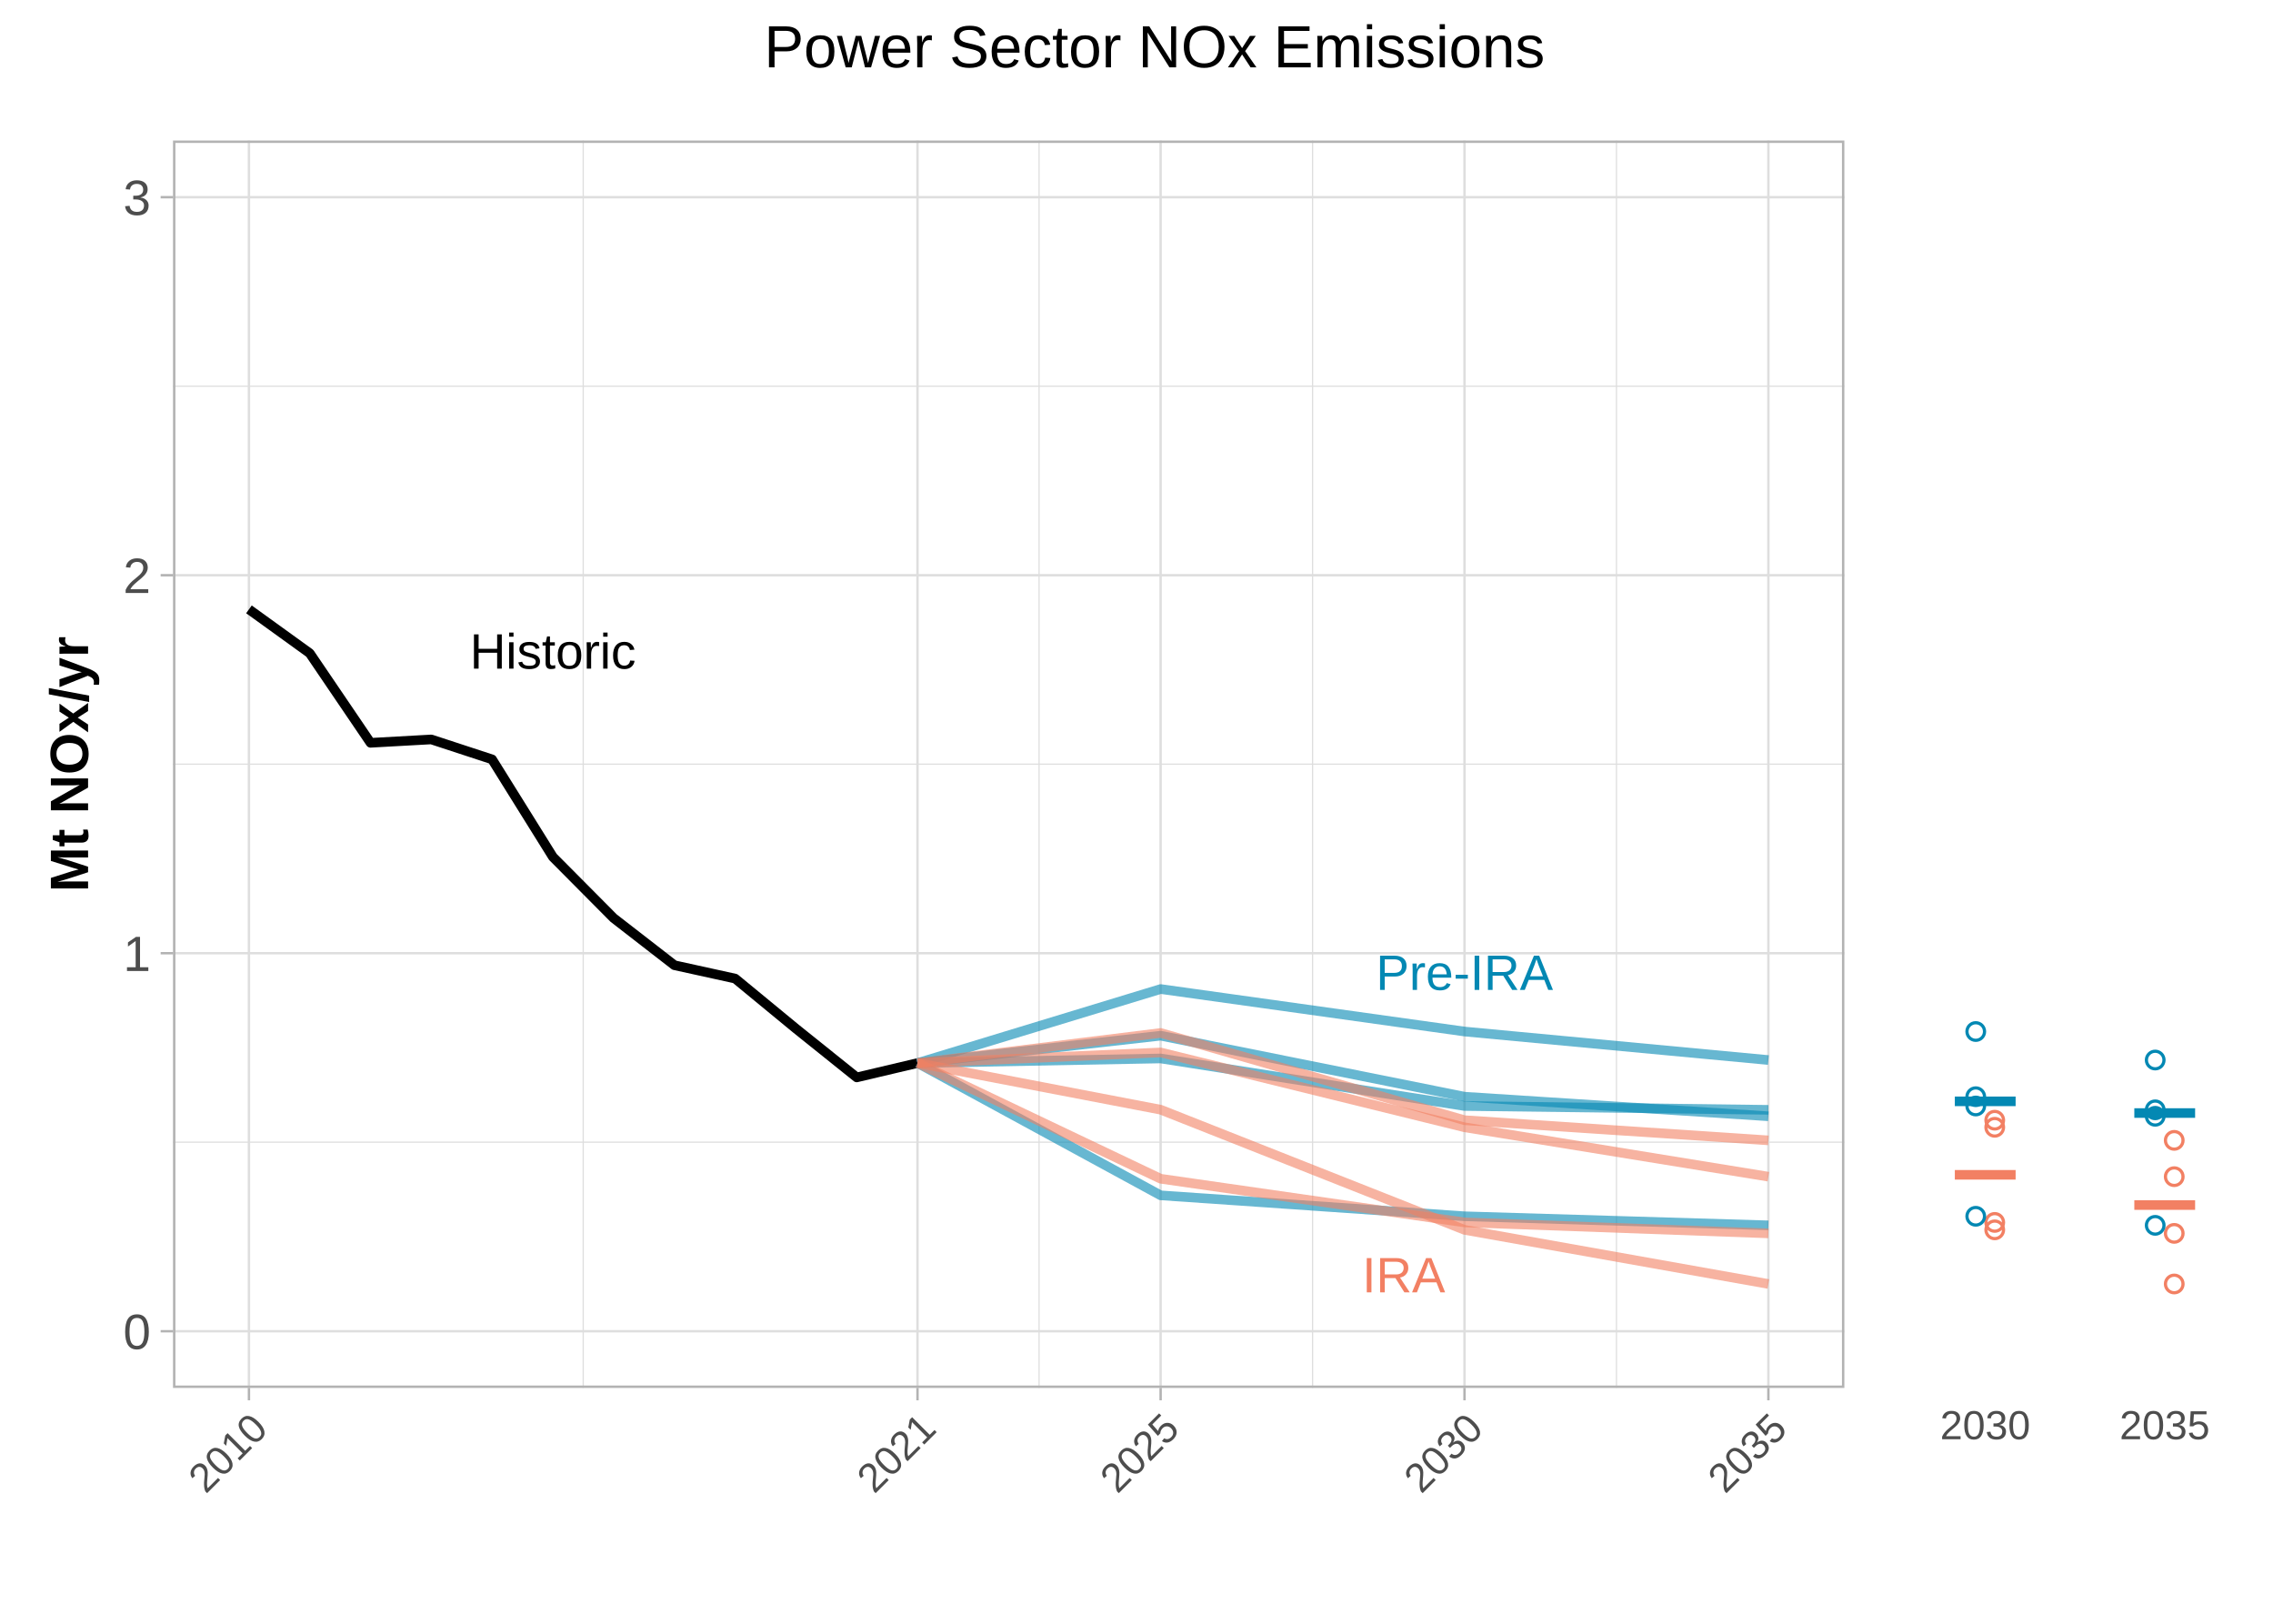
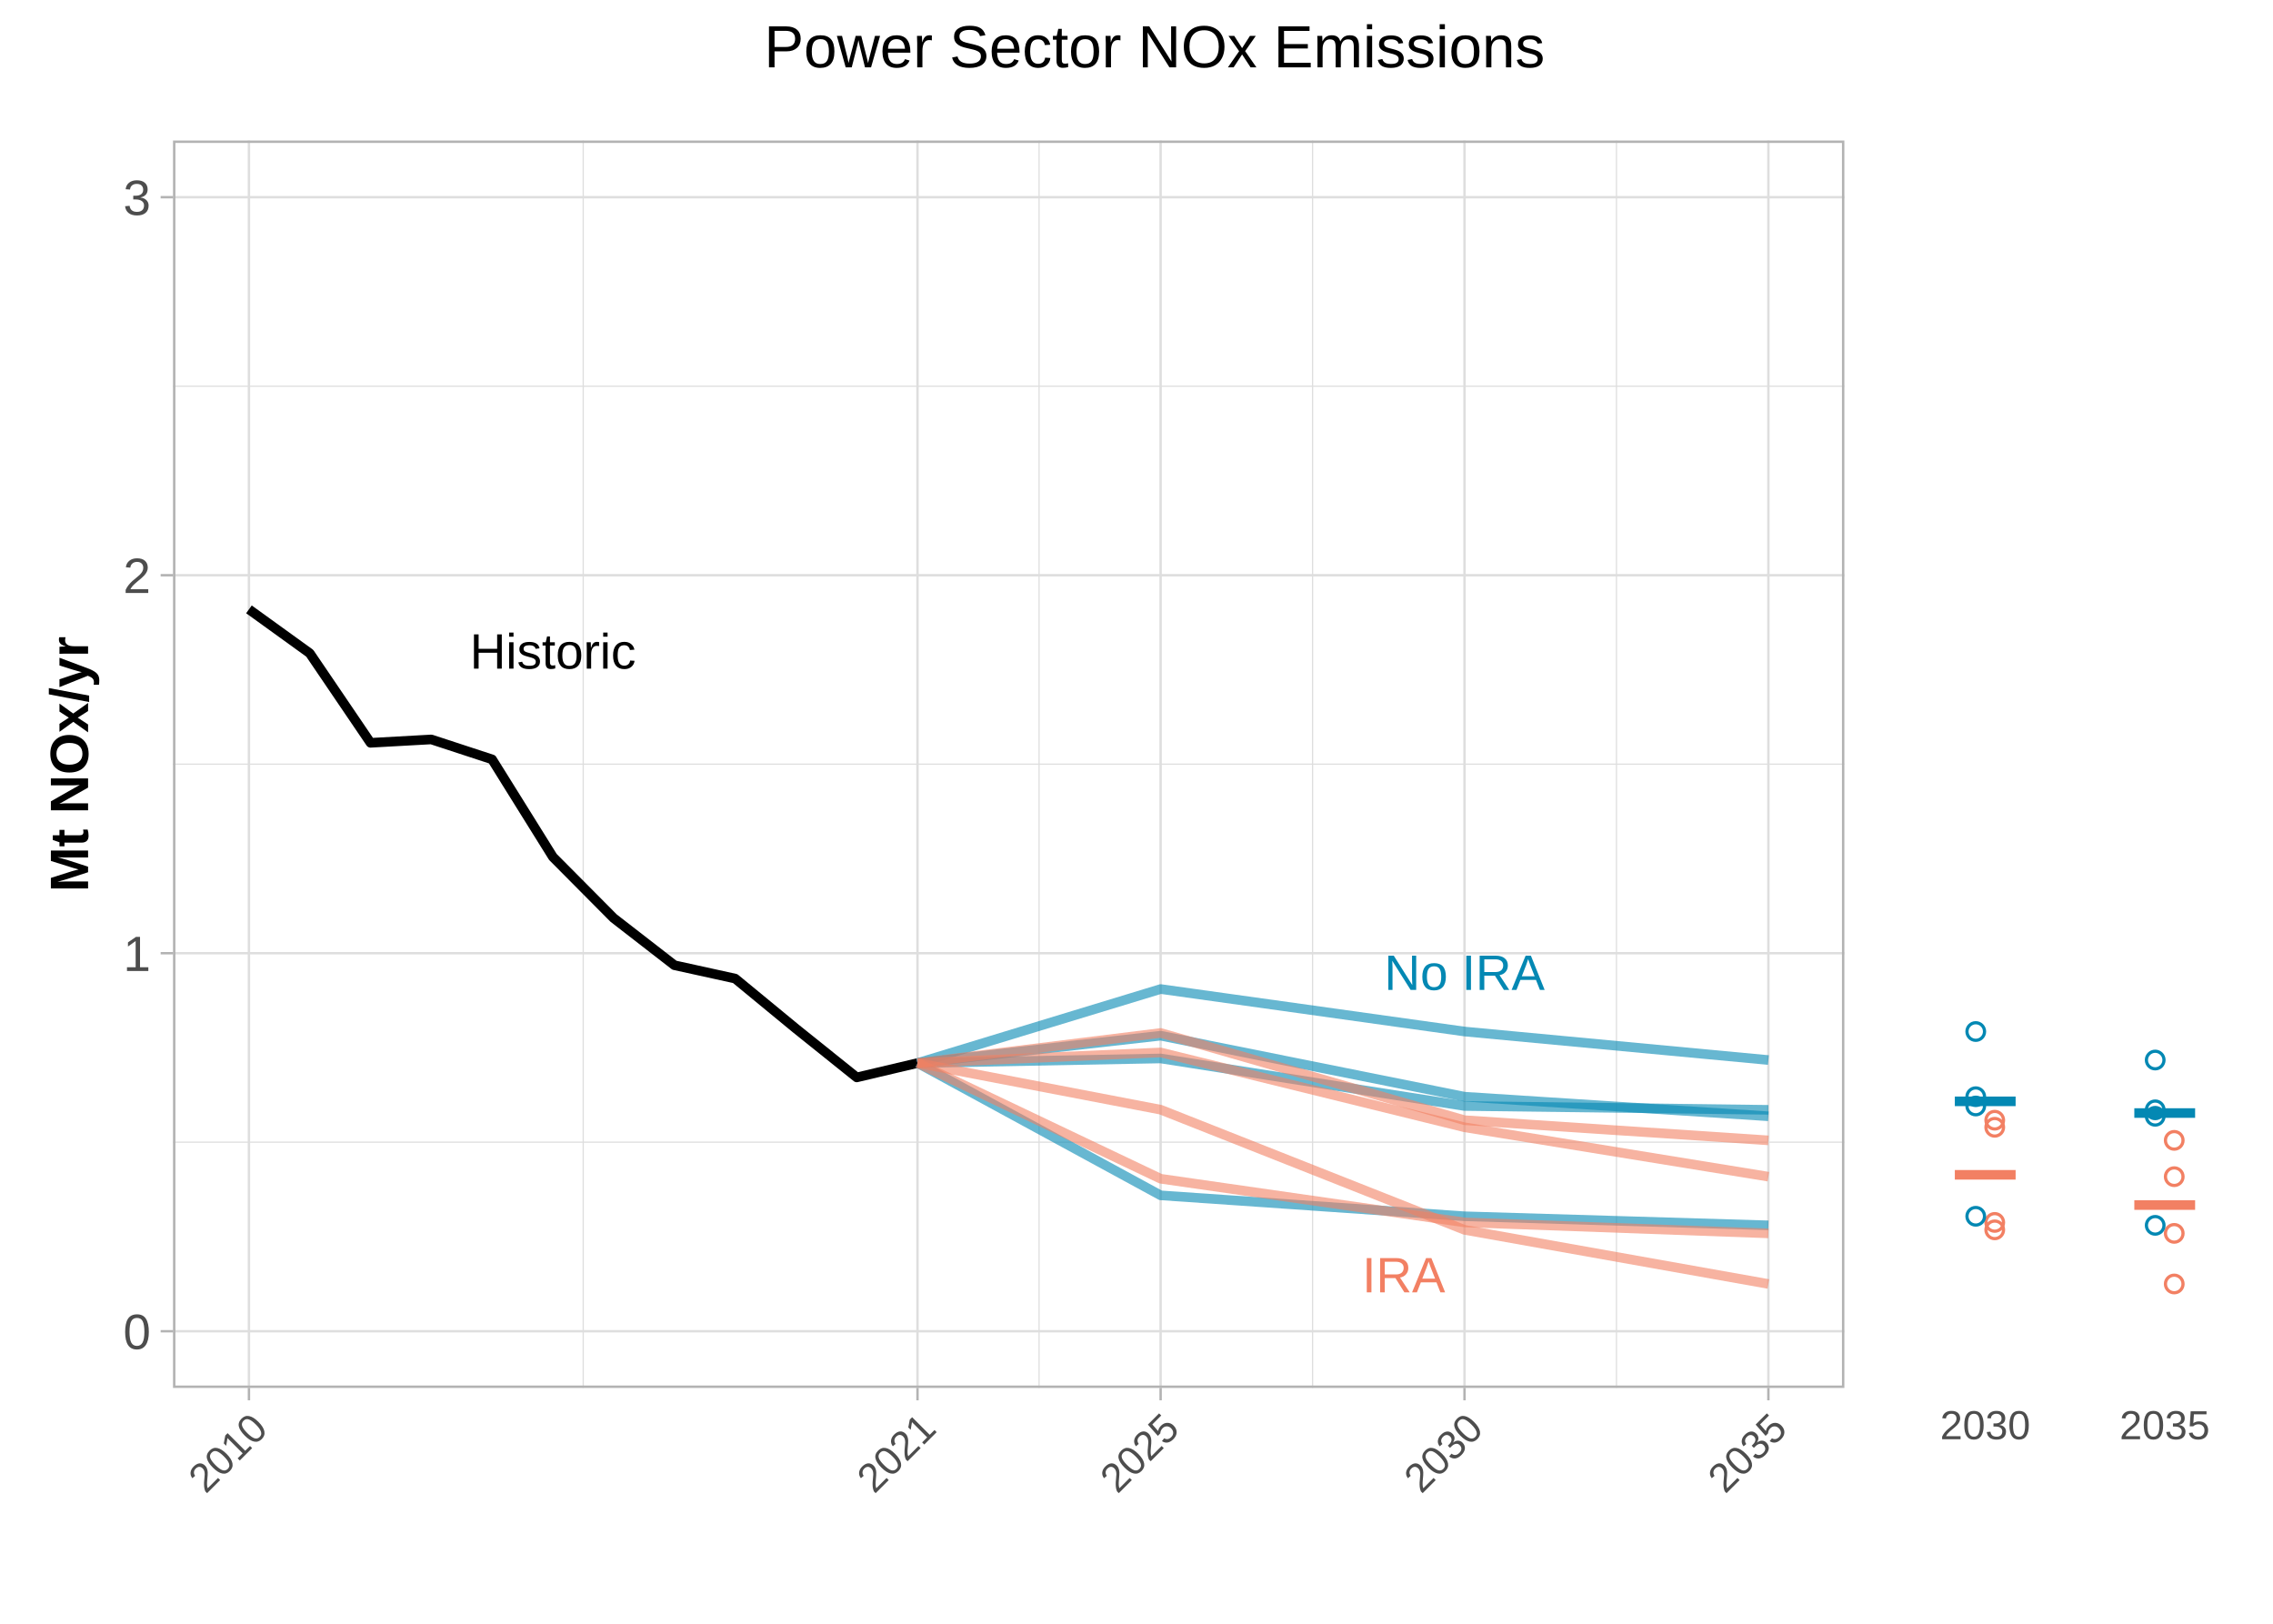
<svg xmlns="http://www.w3.org/2000/svg" class="svglite" width="504.00pt" height="360.00pt" viewBox="0 0 504.00 360.00">
  <defs>
    <style type="text/css">
    .svglite line, .svglite polyline, .svglite polygon, .svglite path, .svglite rect, .svglite circle {
      fill: none;
      stroke: #000000;
      stroke-linecap: round;
      stroke-linejoin: round;
      stroke-miterlimit: 10.00;
    }
    .svglite text {
      white-space: pre;
    }
  </style>
  </defs>
  <rect width="100%" height="100%" style="stroke: none; fill: #FFFFFF;" />
  <defs>
    <clipPath id="cpMC4wMHw1MDQuMDB8MC4wMHwzNjAuMDA=">
      <rect x="0.00" y="0.00" width="504.00" height="360.00" />
    </clipPath>
  </defs>
  <g clip-path="url(#cpMC4wMHw1MDQuMDB8MC4wMHwzNjAuMDA=)">
    <rect x="0" y="0.00" width="504.00" height="360.00" style="stroke-width: 1.07; stroke: #FFFFFF; fill: #FFFFFF;" />
  </g>
  <defs>
    <clipPath id="cpNS40OHw0MTguOTJ8MjMuMTh8MzU0LjUy">
      <rect x="5.48" y="23.18" width="413.44" height="331.34" />
    </clipPath>
  </defs>
  <g clip-path="url(#cpNS40OHw0MTguOTJ8MjMuMTh8MzU0LjUy)">
    <rect x="5.48" y="23.18" width="413.44" height="331.34" style="stroke-width: 1.07; stroke: #FFFFFF; fill: #FFFFFF;" />
  </g>
  <g clip-path="url(#cpMC4wMHw1MDQuMDB8MC4wMHwzNjAuMDA=)">
</g>
  <defs>
    <clipPath id="cpMzguMzZ8NDA4Ljk2fDMxLjE1fDMwNy43Mg==">
      <rect x="38.36" y="31.15" width="370.60" height="276.57" />
    </clipPath>
  </defs>
  <g clip-path="url(#cpMzguMzZ8NDA4Ljk2fDMxLjE1fDMwNy43Mg==)">
    <rect x="38.36" y="31.15" width="370.60" height="276.57" style="stroke-width: 1.07; stroke: none; fill: #FFFFFF;" />
    <polyline points="38.36,253.24 408.96,253.24 " style="stroke-width: 0.27; stroke: #DEDEDE; stroke-linecap: butt;" />
    <polyline points="38.36,169.43 408.96,169.43 " style="stroke-width: 0.27; stroke: #DEDEDE; stroke-linecap: butt;" />
    <polyline points="38.36,85.62 408.96,85.62 " style="stroke-width: 0.27; stroke: #DEDEDE; stroke-linecap: butt;" />
    <polyline points="129.32,307.72 129.32,31.15 " style="stroke-width: 0.27; stroke: #DEDEDE; stroke-linecap: butt;" />
    <polyline points="230.40,307.72 230.40,31.15 " style="stroke-width: 0.27; stroke: #DEDEDE; stroke-linecap: butt;" />
    <polyline points="291.04,307.72 291.04,31.15 " style="stroke-width: 0.27; stroke: #DEDEDE; stroke-linecap: butt;" />
    <polyline points="358.42,307.72 358.42,31.15 " style="stroke-width: 0.27; stroke: #DEDEDE; stroke-linecap: butt;" />
    <polyline points="38.36,295.15 408.96,295.15 " style="stroke-width: 0.53; stroke: #DEDEDE; stroke-linecap: butt;" />
    <polyline points="38.36,211.34 408.96,211.34 " style="stroke-width: 0.53; stroke: #DEDEDE; stroke-linecap: butt;" />
    <polyline points="38.36,127.53 408.96,127.53 " style="stroke-width: 0.53; stroke: #DEDEDE; stroke-linecap: butt;" />
    <polyline points="38.36,43.72 408.96,43.72 " style="stroke-width: 0.53; stroke: #DEDEDE; stroke-linecap: butt;" />
    <polyline points="55.20,307.72 55.20,31.15 " style="stroke-width: 0.53; stroke: #DEDEDE; stroke-linecap: butt;" />
    <polyline points="203.44,307.72 203.44,31.15 " style="stroke-width: 0.53; stroke: #DEDEDE; stroke-linecap: butt;" />
    <polyline points="257.35,307.72 257.35,31.15 " style="stroke-width: 0.53; stroke: #DEDEDE; stroke-linecap: butt;" />
    <polyline points="324.73,307.72 324.73,31.15 " style="stroke-width: 0.53; stroke: #DEDEDE; stroke-linecap: butt;" />
    <polyline points="392.11,307.72 392.11,31.15 " style="stroke-width: 0.53; stroke: #DEDEDE; stroke-linecap: butt;" />
    <polyline points="55.20,135.10 68.68,144.83 82.16,164.69 95.63,163.94 109.11,168.36 122.59,189.99 136.06,203.55 149.54,214.00 163.01,216.96 176.49,228.06 189.97,238.87 203.44,235.69 " style="stroke-width: 2.13; stroke-linecap: butt;" />
    <polyline points="203.44,235.69 257.35,234.67 324.73,245.21 392.11,246.06 " style="stroke-width: 2.13; stroke: #0388B3; stroke-opacity: 0.60; stroke-linecap: butt;" />
    <polyline points="203.44,235.69 257.35,219.28 324.73,228.70 392.11,235.02 " style="stroke-width: 2.13; stroke: #0388B3; stroke-opacity: 0.60; stroke-linecap: butt;" />
    <polyline points="203.44,235.69 257.35,265.02 324.73,269.66 392.11,271.67 " style="stroke-width: 2.13; stroke: #0388B3; stroke-opacity: 0.60; stroke-linecap: butt;" />
    <polyline points="203.44,235.69 257.35,229.62 324.73,243.15 392.11,247.49 " style="stroke-width: 2.13; stroke: #0388B3; stroke-opacity: 0.60; stroke-linecap: butt;" />
    <polyline points="203.44,235.69 257.35,246.03 324.73,272.67 392.11,284.67 " style="stroke-width: 2.13; stroke: #F28063; stroke-opacity: 0.60; stroke-linecap: butt;" />
    <polyline points="203.44,235.69 257.35,229.02 324.73,248.36 392.11,252.83 " style="stroke-width: 2.13; stroke: #F28063; stroke-opacity: 0.60; stroke-linecap: butt;" />
    <polyline points="203.44,235.69 257.35,261.34 324.73,271.02 392.11,273.45 " style="stroke-width: 2.13; stroke: #F28063; stroke-opacity: 0.60; stroke-linecap: butt;" />
    <polyline points="203.44,235.69 257.35,233.34 324.73,249.93 392.11,260.88 " style="stroke-width: 2.13; stroke: #F28063; stroke-opacity: 0.60; stroke-linecap: butt;" />
    <text x="122.59" y="148.24" text-anchor="middle" style="font-size: 11.04px; font-family: &quot;Arial&quot;;" textLength="36.76px" lengthAdjust="spacingAndGlyphs">Historic</text>
-     <text x="324.73" y="219.48" text-anchor="middle" style="font-size: 11.04px;fill: #0388B3; font-family: &quot;Arial&quot;;" textLength="39.23px" lengthAdjust="spacingAndGlyphs">Pre-IRA</text>
+     <text x="324.73" y="219.48" text-anchor="middle" style="font-size: 11.04px;fill: #0388B3; font-family: &quot;Arial&quot;;" textLength="35.55px" lengthAdjust="spacingAndGlyphs">No IRA</text>
    <text x="311.25" y="286.52" text-anchor="middle" style="font-size: 11.04px;fill: #F28063; font-family: &quot;Arial&quot;;" textLength="18.39px" lengthAdjust="spacingAndGlyphs">IRA</text>
    <rect x="38.36" y="31.15" width="370.60" height="276.57" style="stroke-width: 1.07; stroke: #B3B3B3;" />
  </g>
  <g clip-path="url(#cpMC4wMHw1MDQuMDB8MC4wMHwzNjAuMDA=)">
    <text x="33.43" y="299.09" text-anchor="end" style="font-size: 11.00px;fill: #4D4D4D; font-family: &quot;Arial&quot;;" textLength="6.12px" lengthAdjust="spacingAndGlyphs">0</text>
    <text x="33.43" y="215.28" text-anchor="end" style="font-size: 11.00px;fill: #4D4D4D; font-family: &quot;Arial&quot;;" textLength="6.12px" lengthAdjust="spacingAndGlyphs">1</text>
    <text x="33.43" y="131.47" text-anchor="end" style="font-size: 11.00px;fill: #4D4D4D; font-family: &quot;Arial&quot;;" textLength="6.12px" lengthAdjust="spacingAndGlyphs">2</text>
    <text x="33.43" y="47.66" text-anchor="end" style="font-size: 11.00px;fill: #4D4D4D; font-family: &quot;Arial&quot;;" textLength="6.12px" lengthAdjust="spacingAndGlyphs">3</text>
    <polyline points="35.62,295.15 38.36,295.15 " style="stroke-width: 0.53; stroke: #B3B3B3; stroke-linecap: butt;" />
    <polyline points="35.62,211.34 38.36,211.34 " style="stroke-width: 0.53; stroke: #B3B3B3; stroke-linecap: butt;" />
    <polyline points="35.62,127.53 38.36,127.53 " style="stroke-width: 0.53; stroke: #B3B3B3; stroke-linecap: butt;" />
    <polyline points="35.62,43.72 38.36,43.72 " style="stroke-width: 0.53; stroke: #B3B3B3; stroke-linecap: butt;" />
    <polyline points="55.20,310.46 55.20,307.72 " style="stroke-width: 0.53; stroke: #B3B3B3; stroke-linecap: butt;" />
    <polyline points="203.44,310.46 203.44,307.72 " style="stroke-width: 0.53; stroke: #B3B3B3; stroke-linecap: butt;" />
    <polyline points="257.35,310.46 257.35,307.72 " style="stroke-width: 0.53; stroke: #B3B3B3; stroke-linecap: butt;" />
    <polyline points="324.73,310.46 324.73,307.72 " style="stroke-width: 0.53; stroke: #B3B3B3; stroke-linecap: butt;" />
    <polyline points="392.11,310.46 392.11,307.72 " style="stroke-width: 0.53; stroke: #B3B3B3; stroke-linecap: butt;" />
    <text transform="translate(59.76,317.21) rotate(-45)" text-anchor="end" style="font-size: 9.00px;fill: #4D4D4D; font-family: &quot;Arial&quot;;" textLength="20.02px" lengthAdjust="spacingAndGlyphs">2010</text>
    <text transform="translate(208.00,317.21) rotate(-45)" text-anchor="end" style="font-size: 9.00px;fill: #4D4D4D; font-family: &quot;Arial&quot;;" textLength="20.02px" lengthAdjust="spacingAndGlyphs">2021</text>
    <text transform="translate(261.91,317.21) rotate(-45)" text-anchor="end" style="font-size: 9.00px;fill: #4D4D4D; font-family: &quot;Arial&quot;;" textLength="20.02px" lengthAdjust="spacingAndGlyphs">2025</text>
    <text transform="translate(329.29,317.21) rotate(-45)" text-anchor="end" style="font-size: 9.00px;fill: #4D4D4D; font-family: &quot;Arial&quot;;" textLength="20.02px" lengthAdjust="spacingAndGlyphs">2030</text>
    <text transform="translate(396.67,317.21) rotate(-45)" text-anchor="end" style="font-size: 9.00px;fill: #4D4D4D; font-family: &quot;Arial&quot;;" textLength="20.02px" lengthAdjust="spacingAndGlyphs">2035</text>
    <text transform="translate(19.53,169.43) rotate(-90)" text-anchor="middle" style="font-size: 12.00px; font-weight: bold; font-family: &quot;Arial&quot;;" textLength="56.69px" lengthAdjust="spacingAndGlyphs">Mt NOx/yr</text>
  </g>
  <defs>
    <clipPath id="cpNDE4LjkyfDQ1OC43MnwyMy4xOHwzNTQuNTI=">
      <rect x="418.92" y="23.18" width="39.80" height="331.34" />
    </clipPath>
  </defs>
  <g clip-path="url(#cpNDE4LjkyfDQ1OC43MnwyMy4xOHwzNTQuNTI=)">
    <rect x="418.92" y="23.18" width="39.80" height="331.34" style="stroke-width: 1.07; stroke: #FFFFFF; fill: #FFFFFF;" />
  </g>
  <g clip-path="url(#cpMC4wMHw1MDQuMDB8MC4wMHwzNjAuMDA=)">
</g>
  <defs>
    <clipPath id="cpNDIxLjY2fDQ1OC43MnwzMS4xNXwzMDcuNzI=">
      <rect x="421.66" y="31.15" width="37.06" height="276.57" />
    </clipPath>
  </defs>
  <g clip-path="url(#cpNDIxLjY2fDQ1OC43MnwzMS4xNXwzMDcuNzI=)">
    <rect x="421.66" y="31.15" width="37.06" height="276.57" style="stroke-width: 1.07; stroke: none; fill: #FFFFFF;" />
    <circle cx="442.30" cy="272.67" r="1.95" style="stroke-width: 0.71; stroke: #F28063;" />
    <circle cx="438.09" cy="245.21" r="1.95" style="stroke-width: 0.71; stroke: #0388B3;" />
    <circle cx="442.30" cy="248.36" r="1.95" style="stroke-width: 0.71; stroke: #F28063;" />
    <circle cx="438.09" cy="228.70" r="1.95" style="stroke-width: 0.71; stroke: #0388B3;" />
    <circle cx="442.30" cy="271.02" r="1.95" style="stroke-width: 0.71; stroke: #F28063;" />
    <circle cx="438.09" cy="269.66" r="1.95" style="stroke-width: 0.71; stroke: #0388B3;" />
    <circle cx="442.30" cy="249.93" r="1.95" style="stroke-width: 0.71; stroke: #F28063;" />
    <circle cx="438.09" cy="243.15" r="1.95" style="stroke-width: 0.71; stroke: #0388B3;" />
    <line x1="433.45" y1="244.18" x2="446.93" y2="244.18" style="stroke-width: 2.13; stroke: #0388B3; stroke-linecap: butt;" />
    <line x1="433.45" y1="260.47" x2="446.93" y2="260.47" style="stroke-width: 2.13; stroke: #F28063; stroke-linecap: butt;" />
  </g>
  <g clip-path="url(#cpMC4wMHw1MDQuMDB8MC4wMHwzNjAuMDA=)">
    <text x="440.19" y="319.09" text-anchor="middle" style="font-size: 9.00px;fill: #4D4D4D; font-family: &quot;Arial&quot;;" textLength="20.02px" lengthAdjust="spacingAndGlyphs">2030</text>
  </g>
  <defs>
    <clipPath id="cpNDU4LjcyfDQ5OC41MnwyMy4xOHwzNTQuNTI=">
      <rect x="458.72" y="23.18" width="39.80" height="331.34" />
    </clipPath>
  </defs>
  <g clip-path="url(#cpNDU4LjcyfDQ5OC41MnwyMy4xOHwzNTQuNTI=)">
    <rect x="458.72" y="23.18" width="39.80" height="331.34" style="stroke-width: 1.07; stroke: #FFFFFF; fill: #FFFFFF;" />
  </g>
  <g clip-path="url(#cpMC4wMHw1MDQuMDB8MC4wMHwzNjAuMDA=)">
</g>
  <defs>
    <clipPath id="cpNDYxLjQ2fDQ5OC41MnwzMS4xNXwzMDcuNzI=">
      <rect x="461.46" y="31.15" width="37.06" height="276.57" />
    </clipPath>
  </defs>
  <g clip-path="url(#cpNDYxLjQ2fDQ5OC41MnwzMS4xNXwzMDcuNzI=)">
    <rect x="461.46" y="31.15" width="37.06" height="276.57" style="stroke-width: 1.07; stroke: none; fill: #FFFFFF;" />
    <circle cx="482.10" cy="284.67" r="1.95" style="stroke-width: 0.71; stroke: #F28063;" />
    <circle cx="477.88" cy="246.06" r="1.95" style="stroke-width: 0.71; stroke: #0388B3;" />
    <circle cx="482.10" cy="252.83" r="1.95" style="stroke-width: 0.71; stroke: #F28063;" />
    <circle cx="477.88" cy="235.02" r="1.95" style="stroke-width: 0.71; stroke: #0388B3;" />
    <circle cx="482.10" cy="273.45" r="1.95" style="stroke-width: 0.71; stroke: #F28063;" />
    <circle cx="477.88" cy="271.67" r="1.95" style="stroke-width: 0.71; stroke: #0388B3;" />
    <circle cx="482.10" cy="260.88" r="1.95" style="stroke-width: 0.71; stroke: #F28063;" />
    <circle cx="477.88" cy="247.49" r="1.95" style="stroke-width: 0.71; stroke: #0388B3;" />
    <line x1="473.25" y1="246.77" x2="486.73" y2="246.77" style="stroke-width: 2.13; stroke: #0388B3; stroke-linecap: butt;" />
    <line x1="473.25" y1="267.17" x2="486.73" y2="267.17" style="stroke-width: 2.13; stroke: #F28063; stroke-linecap: butt;" />
  </g>
  <g clip-path="url(#cpMC4wMHw1MDQuMDB8MC4wMHwzNjAuMDA=)">
    <text x="479.99" y="319.09" text-anchor="middle" style="font-size: 9.00px;fill: #4D4D4D; font-family: &quot;Arial&quot;;" textLength="20.02px" lengthAdjust="spacingAndGlyphs">2035</text>
    <text x="255.99" y="14.93" text-anchor="middle" style="font-size: 13.20px; font-family: &quot;Arial&quot;;" textLength="172.99px" lengthAdjust="spacingAndGlyphs">Power Sector NOx Emissions</text>
  </g>
</svg>
